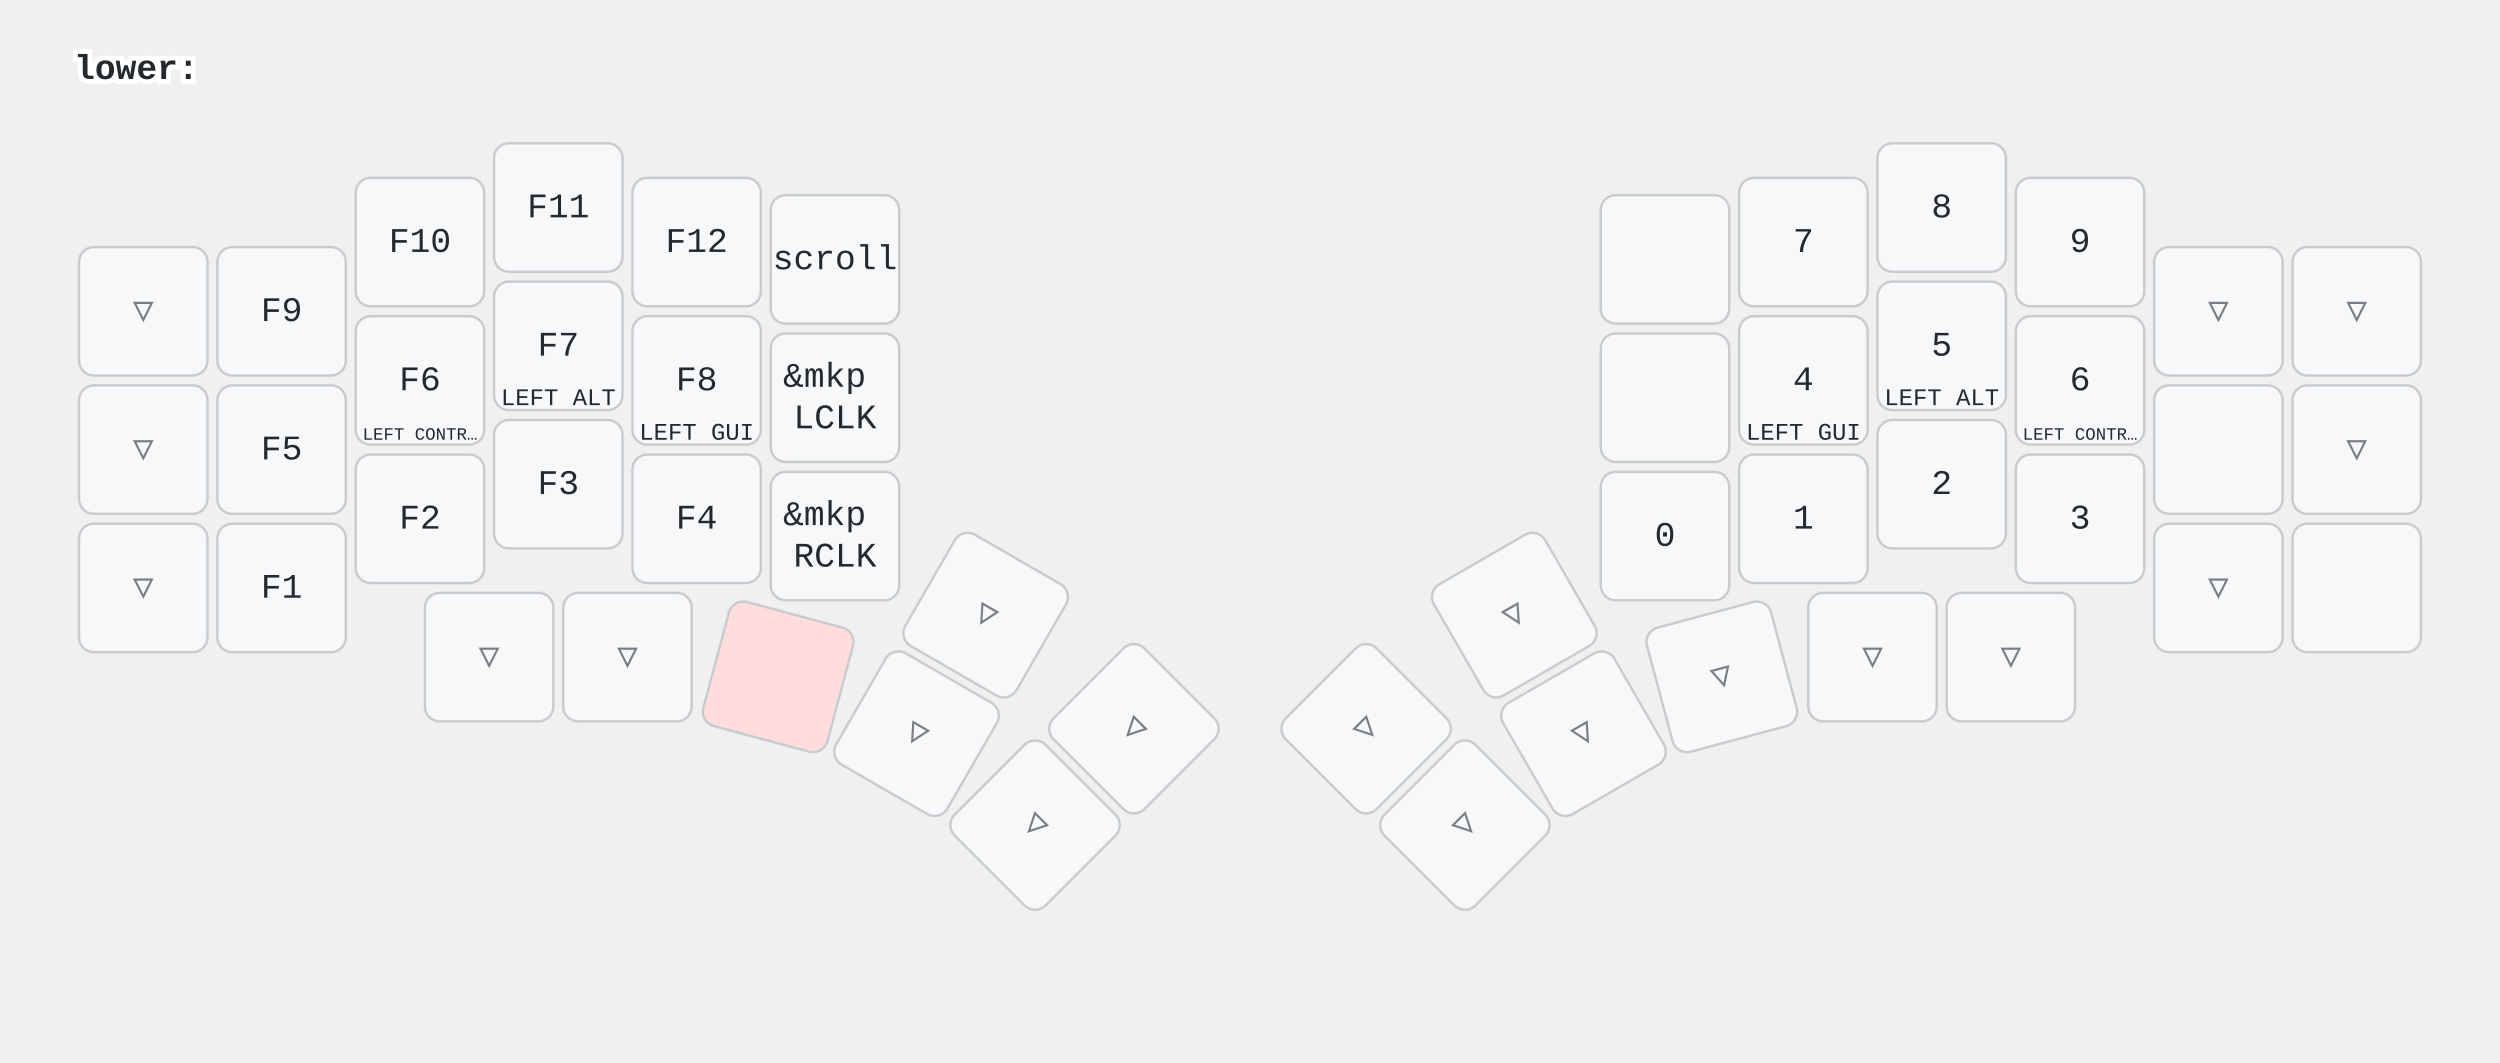
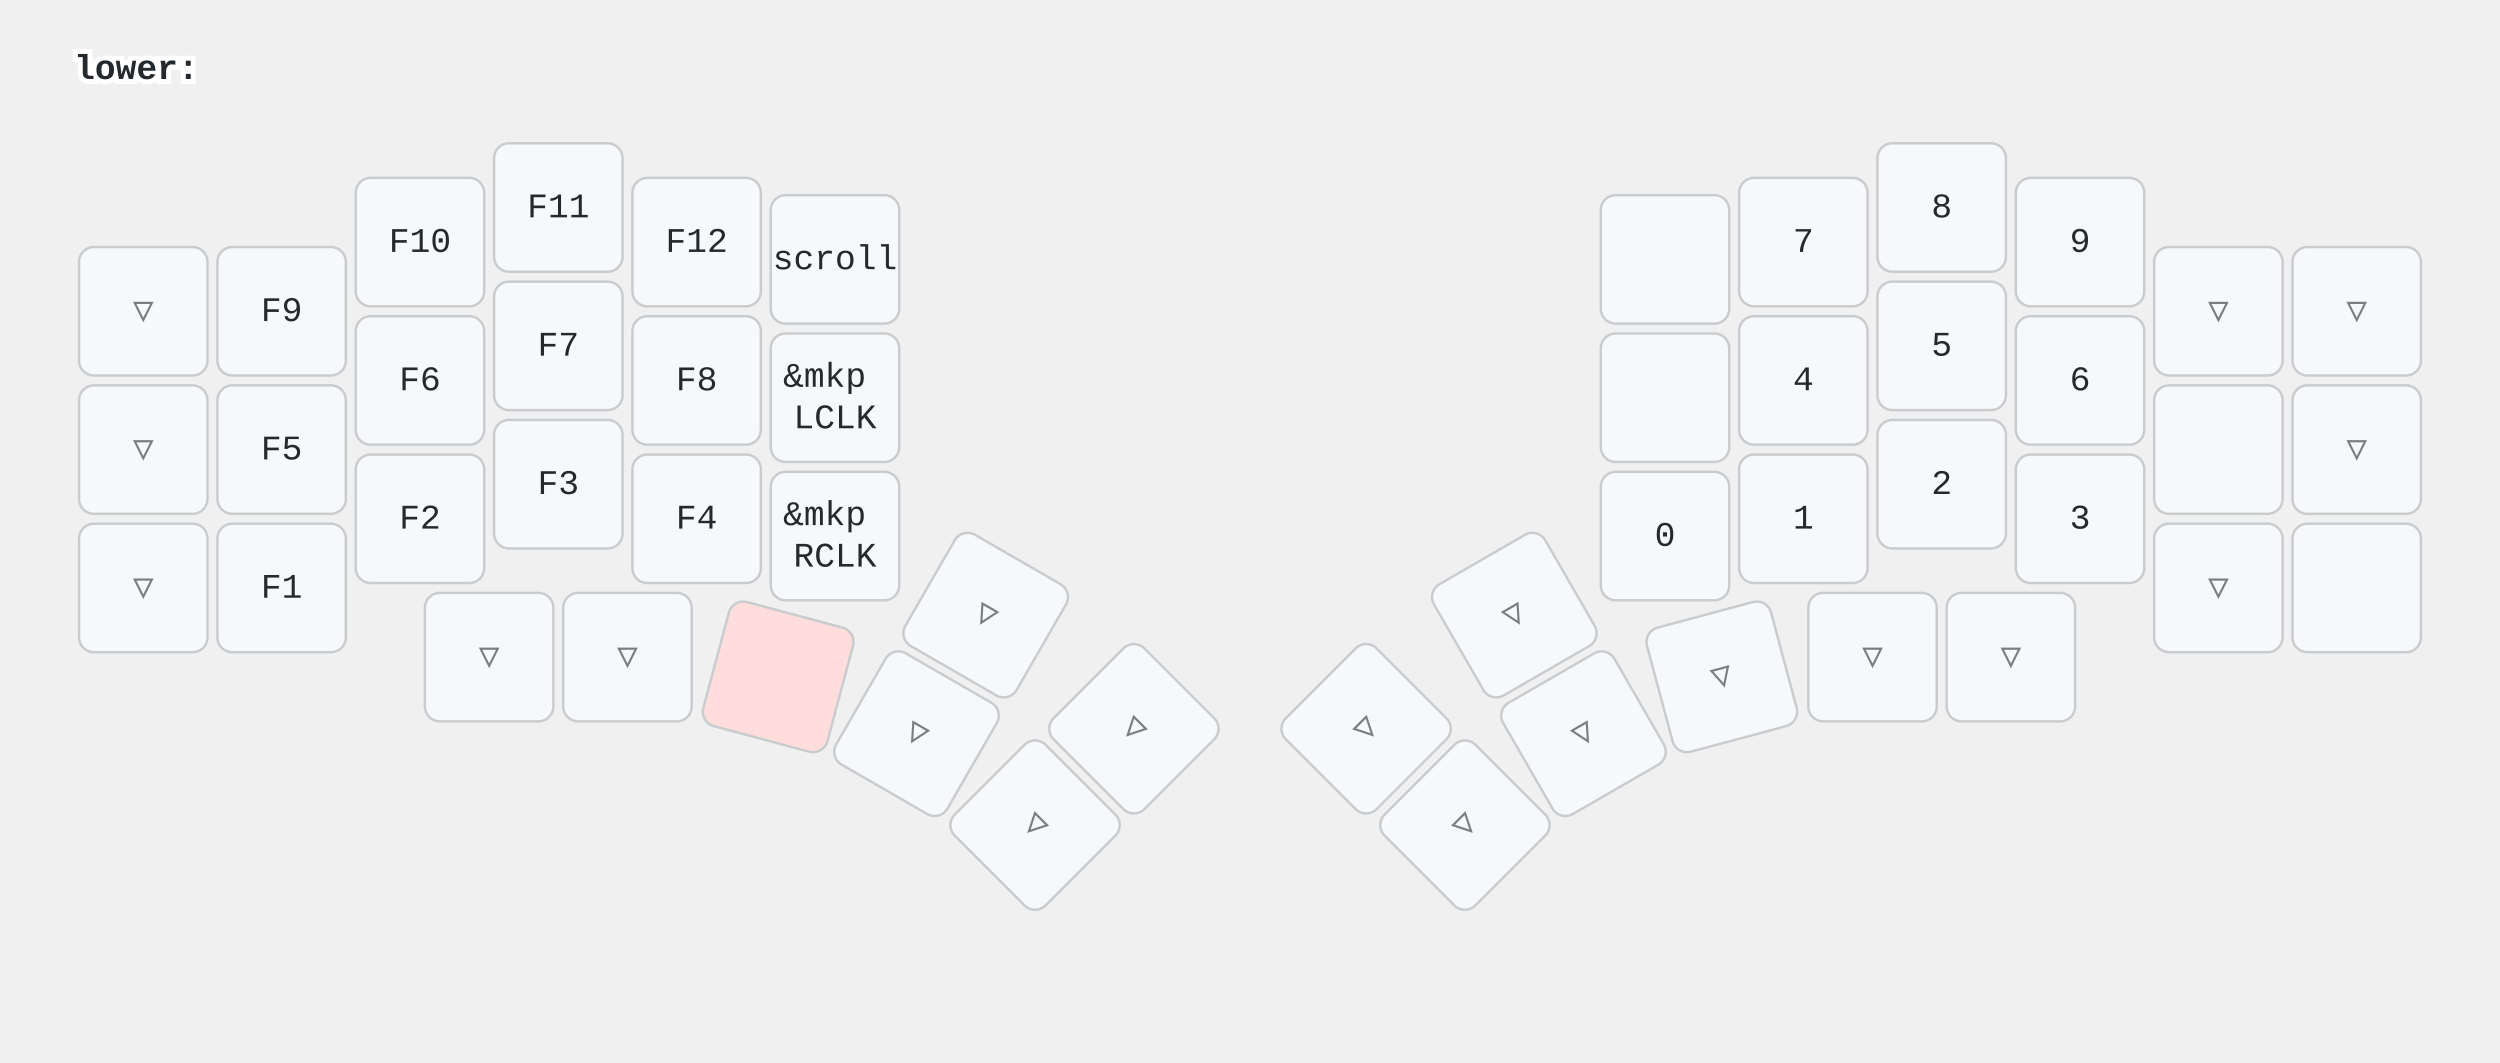
- <svg xmlns="http://www.w3.org/2000/svg" width="1012" height="430" viewBox="0 0 1012 430" class="keymap">
-   <style>/* inherit to force styles through use tags */
+ <svg xmlns="http://www.w3.org/2000/svg" xmlns:xlink="http://www.w3.org/1999/xlink" width="1012" height="430" viewBox="0 0 1012 430" class="keymap">
+   <defs>/* start glyphs */
+ <svg id="mdi:apple-keyboard-command">
+       <svg id="mdi-apple-keyboard-command" viewBox="0 0 24 24">
+         <path d="M6,2A4,4 0 0,1 10,6V8H14V6A4,4 0 0,1 18,2A4,4 0 0,1 22,6A4,4 0 0,1 18,10H16V14H18A4,4 0 0,1 22,18A4,4 0 0,1 18,22A4,4 0 0,1 14,18V16H10V18A4,4 0 0,1 6,22A4,4 0 0,1 2,18A4,4 0 0,1 6,14H8V10H6A4,4 0 0,1 2,6A4,4 0 0,1 6,2M16,18A2,2 0 0,0 18,20A2,2 0 0,0 20,18A2,2 0 0,0 18,16H16V18M14,10H10V14H14V10M6,16A2,2 0 0,0 4,18A2,2 0 0,0 6,20A2,2 0 0,0 8,18V16H6M8,6A2,2 0 0,0 6,4A2,2 0 0,0 4,6A2,2 0 0,0 6,8H8V6M18,8A2,2 0 0,0 20,6A2,2 0 0,0 18,4A2,2 0 0,0 16,6V8H18Z" />
+       </svg>
+     </svg>
+     <svg id="mdi:apple-keyboard-control">
+       <svg id="mdi-apple-keyboard-control" viewBox="0 0 24 24">
+         <path d="M19.78,11.78L18.36,13.19L12,6.83L5.64,13.19L4.22,11.78L12,4L19.78,11.78Z" />
+       </svg>
+     </svg>
+     <svg id="mdi:apple-keyboard-option">
+       <svg id="mdi-apple-keyboard-option" viewBox="0 0 24 24">
+         <path d="M3,4H9.11L16.15,18H21V20H14.88L7.84,6H3V4M14,4H21V6H14V4Z" />
+       </svg>
+     </svg>
+     <svg id="mdi:apple-keyboard-shift">
+       <svg id="mdi-apple-keyboard-shift" viewBox="0 0 24 24">
+         <path d="M15,18V12H17.17L12,6.83L6.83,12H9V18H15M12,4L22,14H17V20H7V14H2L12,4Z" />
+       </svg>
+     </svg>
+     <svg id="mdi:arrow-down-thick">
+       <svg id="mdi-arrow-down-thick" viewBox="0 0 24 24">
+         <path d="M10,4H14V13L17.5,9.5L19.92,11.92L12,19.84L4.08,11.92L6.5,9.5L10,13V4Z" />
+       </svg>
+     </svg>
+     <svg id="mdi:arrow-left-thick">
+       <svg id="mdi-arrow-left-thick" viewBox="0 0 24 24">
+         <path d="M20,10V14H11L14.5,17.5L12.08,19.92L4.16,12L12.08,4.08L14.5,6.5L11,10H20Z" />
+       </svg>
+     </svg>
+     <svg id="mdi:arrow-right-thick">
+       <svg id="mdi-arrow-right-thick" viewBox="0 0 24 24">
+         <path d="M4,10V14H13L9.5,17.5L11.92,19.92L19.84,12L11.92,4.08L9.5,6.5L13,10H4Z" />
+       </svg>
+     </svg>
+     <svg id="mdi:arrow-up-thick">
+       <svg id="mdi-arrow-up-thick" viewBox="0 0 24 24">
+         <path d="M14,20H10V11L6.5,14.5L4.08,12.08L12,4.16L19.92,12.08L17.5,14.5L14,11V20Z" />
+       </svg>
+     </svg>
+     <svg id="mdi:backspace">
+       <svg id="mdi-backspace" viewBox="0 0 24 24">
+         <path d="M22,3H7C6.31,3 5.77,3.35 5.41,3.88L0,12L5.41,20.11C5.77,20.64 6.31,21 7,21H22A2,2 0 0,0 24,19V5A2,2 0 0,0 22,3M19,15.59L17.59,17L14,13.41L10.41,17L9,15.59L12.59,12L9,8.41L10.41,7L14,10.59L17.59,7L19,8.41L15.41,12" />
+       </svg>
+     </svg>
+     <svg id="mdi:keyboard-esc">
+       <svg id="mdi-keyboard-esc" viewBox="0 0 24 24">
+         <path d="M1 7H7V9H3V11H7V13H3V15H7V17H1V7M11 7H15V9H11V11H13C14.11 11 15 11.9 15 13V15C15 16.11 14.11 17 13 17H9V15H13V13H11C9.9 13 9 12.11 9 11V9C9 7.9 9.9 7 11 7M19 7H21C22.11 7 23 7.9 23 9V10H21V9H19V15H21V14H23V15C23 16.11 22.11 17 21 17H19C17.9 17 17 16.11 17 15V9C17 7.9 17.9 7 19 7Z" />
+       </svg>
+     </svg>
+     <svg id="mdi:keyboard-return">
+       <svg id="mdi-keyboard-return" viewBox="0 0 24 24">
+         <path d="M19,7V11H5.83L9.41,7.41L8,6L2,12L8,18L9.41,16.58L5.83,13H21V7H19Z" />
+       </svg>
+     </svg>
+     <svg id="mdi:keyboard-space">
+       <svg id="mdi-keyboard-space" viewBox="0 0 24 24">
+         <path d="M3 15H5V19H19V15H21V19C21 20.1 20.1 21 19 21H5C3.9 21 3 20.1 3 19V15Z" />
+       </svg>
+     </svg>
+     <svg id="mdi:keyboard-tab">
+       <svg id="mdi-keyboard-tab" viewBox="0 0 24 24">
+         <path d="M20,18H22V6H20M11.59,7.41L15.17,11H1V13H15.17L11.59,16.58L13,18L19,12L13,6L11.59,7.41Z" />
+       </svg>
+     </svg>
+     <svg id="mdi:web">
+       <svg id="mdi-web" viewBox="0 0 24 24">
+         <path d="M16.36,14C16.44,13.34 16.5,12.68 16.5,12C16.5,11.32 16.44,10.66 16.36,10H19.74C19.9,10.64 20,11.31 20,12C20,12.69 19.9,13.36 19.74,14M14.59,19.56C15.19,18.45 15.65,17.25 15.97,16H18.92C17.96,17.65 16.43,18.93 14.59,19.56M14.34,14H9.66C9.56,13.34 9.5,12.68 9.5,12C9.5,11.32 9.56,10.65 9.66,10H14.34C14.43,10.65 14.5,11.32 14.5,12C14.5,12.68 14.43,13.34 14.34,14M12,19.96C11.17,18.76 10.5,17.43 10.09,16H13.91C13.5,17.43 12.83,18.76 12,19.96M8,8H5.08C6.03,6.34 7.57,5.06 9.4,4.44C8.8,5.55 8.35,6.75 8,8M5.08,16H8C8.35,17.25 8.8,18.45 9.4,19.56C7.57,18.93 6.03,17.65 5.08,16M4.26,14C4.1,13.36 4,12.69 4,12C4,11.31 4.1,10.64 4.26,10H7.64C7.56,10.66 7.5,11.32 7.5,12C7.5,12.68 7.56,13.34 7.64,14M12,4.03C12.83,5.23 13.5,6.57 13.91,8H10.09C10.5,6.57 11.17,5.23 12,4.03M18.92,8H15.97C15.65,6.75 15.19,5.55 14.59,4.44C16.43,5.07 17.96,6.34 18.92,8M12,2C6.47,2 2,6.5 2,12A10,10 0 0,0 12,22A10,10 0 0,0 22,12A10,10 0 0,0 12,2Z" />
+       </svg>
+     </svg>
+   </defs>/* end glyphs */
+ <style>/* inherit to force styles through use tags */
svg path {
    fill: inherit;
}

/* font and background color specifications */
svg.keymap {
    font-family: SFMono-Regular,Consolas,Liberation Mono,Menlo,monospace;
    font-size: 14px;
    font-kerning: normal;
    text-rendering: optimizeLegibility;
    fill: #24292e;
}

/* default key styling */
rect.key {
    fill: #f6f8fa;
}

rect.key, rect.combo {
    stroke: #c9cccf;
    stroke-width: 1;
}

/* default key side styling, only used is draw_key_sides is set */
rect.side {
    filter: brightness(90%);
}

/* color accent for combo boxes */
rect.combo, rect.combo-separate {
    fill: #cdf;
}

/* color accent for held keys */
rect.held, rect.combo.held {
    fill: #fdd;
}

/* color accent for ghost (optional) keys */
rect.ghost, rect.combo.ghost {
    stroke-dasharray: 4, 4;
    stroke-width: 2;
}

text {
    text-anchor: middle;
    dominant-baseline: middle;
}

/* styling for layer labels */
text.label {
    font-weight: bold;
    text-anchor: start;
    stroke: white;
    stroke-width: 4;
    paint-order: stroke;
}

/* styling for optional footer */
text.footer {
    text-anchor: end;
    dominant-baseline: auto;
    stroke: white;
    stroke-width: 4;
    paint-order: stroke;
}

/* styling for combo tap, and key non-tap label text */
text.combo, text.hold, text.shifted, text.left, text.right {
    font-size: 11px;
}

text.hold {
    text-anchor: middle;
    dominant-baseline: auto;
}

text.shifted {
    text-anchor: middle;
    dominant-baseline: hanging;
}

text.left {
    text-anchor: start;
}

text.right {
    text-anchor: end;
}

text.layer-activator {
    text-decoration: underline;
}

/* styling for hold/shifted label text in combo box */
text.combo.hold, text.combo.shifted, text.combo.left, text.combo.right {
    font-size: 8px;
}

/* lighter symbol for transparent keys */
text.trans {
    fill: #7b7e81;
}

/* styling for combo dendrons */
path.combo {
    stroke-width: 1;
    stroke: gray;
    fill: none;
}

/* Start Tabler Icons Cleanup */
/* cannot use height/width with glyphs */
.icon-tabler &gt; path {
    fill: inherit;
    stroke: inherit;
    stroke-width: 2;
}
/* hide tabler's default box */
.icon-tabler &gt; path[stroke="none"][fill="none"] {
    visibility: hidden;
}
/* End Tabler Icons Cleanup */
</style>
  <g transform="translate(30, 0)" class="layer-lower">
    <text x="0" y="28" class="label" id="lower">lower:</text>
    <g transform="translate(0, 56)">
      <g transform="translate(28, 70)" class="key trans keypos-0">
        <rect rx="6" ry="6" x="-26" y="-26" width="52" height="52" class="key trans" />
        <text x="0" y="0" class="key trans tap">▽</text>
      </g>
      <g transform="translate(84, 70)" class="key keypos-1">
        <rect rx="6" ry="6" x="-26" y="-26" width="52" height="52" class="key" />
        <text x="0" y="0" class="key tap">F9</text>
      </g>
      <g transform="translate(140, 42)" class="key keypos-2">
        <rect rx="6" ry="6" x="-26" y="-26" width="52" height="52" class="key" />
        <text x="0" y="0" class="key tap">F10</text>
      </g>
      <g transform="translate(196, 28)" class="key keypos-3">
        <rect rx="6" ry="6" x="-26" y="-26" width="52" height="52" class="key" />
        <text x="0" y="0" class="key tap">F11</text>
      </g>
      <g transform="translate(252, 42)" class="key keypos-4">
        <rect rx="6" ry="6" x="-26" y="-26" width="52" height="52" class="key" />
        <text x="0" y="0" class="key tap">F12</text>
      </g>
      <g transform="translate(308, 49)" class="key keypos-5">
        <rect rx="6" ry="6" x="-26" y="-26" width="52" height="52" class="key" />
        <text x="0" y="0" class="key tap">scroll</text>
      </g>
      <g transform="translate(644, 49)" class="key keypos-6">
        <rect rx="6" ry="6" x="-26" y="-26" width="52" height="52" class="key" />
      </g>
      <g transform="translate(700, 42)" class="key keypos-7">
        <rect rx="6" ry="6" x="-26" y="-26" width="52" height="52" class="key" />
        <text x="0" y="0" class="key tap">7</text>
      </g>
      <g transform="translate(756, 28)" class="key keypos-8">
        <rect rx="6" ry="6" x="-26" y="-26" width="52" height="52" class="key" />
        <text x="0" y="0" class="key tap">8</text>
      </g>
      <g transform="translate(812, 42)" class="key keypos-9">
        <rect rx="6" ry="6" x="-26" y="-26" width="52" height="52" class="key" />
        <text x="0" y="0" class="key tap">9</text>
      </g>
      <g transform="translate(868, 70)" class="key trans keypos-10">
        <rect rx="6" ry="6" x="-26" y="-26" width="52" height="52" class="key trans" />
        <text x="0" y="0" class="key trans tap">▽</text>
      </g>
      <g transform="translate(924, 70)" class="key trans keypos-11">
        <rect rx="6" ry="6" x="-26" y="-26" width="52" height="52" class="key trans" />
        <text x="0" y="0" class="key trans tap">▽</text>
      </g>
      <g transform="translate(28, 126)" class="key trans keypos-12">
        <rect rx="6" ry="6" x="-26" y="-26" width="52" height="52" class="key trans" />
        <text x="0" y="0" class="key trans tap">▽</text>
      </g>
      <g transform="translate(84, 126)" class="key keypos-13">
        <rect rx="6" ry="6" x="-26" y="-26" width="52" height="52" class="key" />
        <text x="0" y="0" class="key tap">F5</text>
      </g>
      <g transform="translate(140, 98)" class="key keypos-14">
        <rect rx="6" ry="6" x="-26" y="-26" width="52" height="52" class="key" />
        <text x="0" y="0" class="key tap">F6</text>
-         <text x="0" y="24" class="key hold">
-           <tspan style="font-size: 64%">LEFT CONTR…</tspan>
-         </text>
+         <use href="#mdi:apple-keyboard-control" xlink:href="#mdi:apple-keyboard-control" x="-6" y="12" height="12" width="12.0" class="key hold glyph mdi:apple-keyboard-control" />
      </g>
      <g transform="translate(196, 84)" class="key keypos-15">
        <rect rx="6" ry="6" x="-26" y="-26" width="52" height="52" class="key" />
        <text x="0" y="0" class="key tap">F7</text>
-         <text x="0" y="24" class="key hold">
-           <tspan style="font-size: 88%">LEFT ALT</tspan>
-         </text>
+         <use href="#mdi:apple-keyboard-option" xlink:href="#mdi:apple-keyboard-option" x="-6" y="12" height="12" width="12.0" class="key hold glyph mdi:apple-keyboard-option" />
      </g>
      <g transform="translate(252, 98)" class="key keypos-16">
        <rect rx="6" ry="6" x="-26" y="-26" width="52" height="52" class="key" />
        <text x="0" y="0" class="key tap">F8</text>
-         <text x="0" y="24" class="key hold">
-           <tspan style="font-size: 88%">LEFT GUI</tspan>
-         </text>
+         <use href="#mdi:apple-keyboard-command" xlink:href="#mdi:apple-keyboard-command" x="-6" y="12" height="12" width="12.0" class="key hold glyph mdi:apple-keyboard-command" />
      </g>
      <g transform="translate(308, 105)" class="key keypos-17">
        <rect rx="6" ry="6" x="-26" y="-26" width="52" height="52" class="key" />
        <text x="0" y="0" class="key tap">
          <tspan x="0" dy="-0.6em">&amp;mkp</tspan>
          <tspan x="0" dy="1.2em">LCLK</tspan>
        </text>
      </g>
      <g transform="translate(644, 105)" class="key keypos-18">
        <rect rx="6" ry="6" x="-26" y="-26" width="52" height="52" class="key" />
      </g>
      <g transform="translate(700, 98)" class="key keypos-19">
        <rect rx="6" ry="6" x="-26" y="-26" width="52" height="52" class="key" />
        <text x="0" y="0" class="key tap">4</text>
-         <text x="0" y="24" class="key hold">
-           <tspan style="font-size: 88%">LEFT GUI</tspan>
-         </text>
+         <use href="#mdi:apple-keyboard-command" xlink:href="#mdi:apple-keyboard-command" x="-6" y="12" height="12" width="12.0" class="key hold glyph mdi:apple-keyboard-command" />
      </g>
      <g transform="translate(756, 84)" class="key keypos-20">
        <rect rx="6" ry="6" x="-26" y="-26" width="52" height="52" class="key" />
        <text x="0" y="0" class="key tap">5</text>
-         <text x="0" y="24" class="key hold">
-           <tspan style="font-size: 88%">LEFT ALT</tspan>
-         </text>
+         <use href="#mdi:apple-keyboard-option" xlink:href="#mdi:apple-keyboard-option" x="-6" y="12" height="12" width="12.0" class="key hold glyph mdi:apple-keyboard-option" />
      </g>
      <g transform="translate(812, 98)" class="key keypos-21">
        <rect rx="6" ry="6" x="-26" y="-26" width="52" height="52" class="key" />
        <text x="0" y="0" class="key tap">6</text>
-         <text x="0" y="24" class="key hold">
-           <tspan style="font-size: 64%">LEFT CONTR…</tspan>
-         </text>
+         <use href="#mdi:apple-keyboard-control" xlink:href="#mdi:apple-keyboard-control" x="-6" y="12" height="12" width="12.0" class="key hold glyph mdi:apple-keyboard-control" />
      </g>
      <g transform="translate(868, 126)" class="key keypos-22">
        <rect rx="6" ry="6" x="-26" y="-26" width="52" height="52" class="key" />
      </g>
      <g transform="translate(924, 126)" class="key trans keypos-23">
        <rect rx="6" ry="6" x="-26" y="-26" width="52" height="52" class="key trans" />
        <text x="0" y="0" class="key trans tap">▽</text>
      </g>
      <g transform="translate(28, 182)" class="key trans keypos-24">
        <rect rx="6" ry="6" x="-26" y="-26" width="52" height="52" class="key trans" />
        <text x="0" y="0" class="key trans tap">▽</text>
      </g>
      <g transform="translate(84, 182)" class="key keypos-25">
        <rect rx="6" ry="6" x="-26" y="-26" width="52" height="52" class="key" />
        <text x="0" y="0" class="key tap">F1</text>
      </g>
      <g transform="translate(140, 154)" class="key keypos-26">
        <rect rx="6" ry="6" x="-26" y="-26" width="52" height="52" class="key" />
        <text x="0" y="0" class="key tap">F2</text>
      </g>
      <g transform="translate(196, 140)" class="key keypos-27">
        <rect rx="6" ry="6" x="-26" y="-26" width="52" height="52" class="key" />
        <text x="0" y="0" class="key tap">F3</text>
      </g>
      <g transform="translate(252, 154)" class="key keypos-28">
        <rect rx="6" ry="6" x="-26" y="-26" width="52" height="52" class="key" />
        <text x="0" y="0" class="key tap">F4</text>
      </g>
      <g transform="translate(308, 161)" class="key keypos-29">
        <rect rx="6" ry="6" x="-26" y="-26" width="52" height="52" class="key" />
        <text x="0" y="0" class="key tap">
          <tspan x="0" dy="-0.6em">&amp;mkp</tspan>
          <tspan x="0" dy="1.2em">RCLK</tspan>
        </text>
      </g>
      <g transform="translate(369, 193) rotate(30.0)" class="key trans keypos-30">
        <rect rx="6" ry="6" x="-26" y="-26" width="52" height="52" class="key trans" />
        <text x="0" y="0" class="key trans tap">▽</text>
      </g>
      <g transform="translate(429, 239) rotate(45.0)" class="key trans keypos-31">
        <rect rx="6" ry="6" x="-26" y="-26" width="52" height="52" class="key trans" />
        <text x="0" y="0" class="key trans tap">▽</text>
      </g>
      <g transform="translate(523, 239) rotate(-45.0)" class="key trans keypos-32">
        <rect rx="6" ry="6" x="-26" y="-26" width="52" height="52" class="key trans" />
        <text x="0" y="0" class="key trans tap">▽</text>
      </g>
      <g transform="translate(583, 193) rotate(-30.0)" class="key trans keypos-33">
        <rect rx="6" ry="6" x="-26" y="-26" width="52" height="52" class="key trans" />
        <text x="0" y="0" class="key trans tap">▽</text>
      </g>
      <g transform="translate(644, 161)" class="key keypos-34">
        <rect rx="6" ry="6" x="-26" y="-26" width="52" height="52" class="key" />
        <text x="0" y="0" class="key tap">0</text>
      </g>
      <g transform="translate(700, 154)" class="key keypos-35">
        <rect rx="6" ry="6" x="-26" y="-26" width="52" height="52" class="key" />
        <text x="0" y="0" class="key tap">1</text>
      </g>
      <g transform="translate(756, 140)" class="key keypos-36">
        <rect rx="6" ry="6" x="-26" y="-26" width="52" height="52" class="key" />
        <text x="0" y="0" class="key tap">2</text>
      </g>
      <g transform="translate(812, 154)" class="key keypos-37">
        <rect rx="6" ry="6" x="-26" y="-26" width="52" height="52" class="key" />
        <text x="0" y="0" class="key tap">3</text>
      </g>
      <g transform="translate(868, 182)" class="key trans keypos-38">
        <rect rx="6" ry="6" x="-26" y="-26" width="52" height="52" class="key trans" />
        <text x="0" y="0" class="key trans tap">▽</text>
      </g>
      <g transform="translate(924, 182)" class="key keypos-39">
        <rect rx="6" ry="6" x="-26" y="-26" width="52" height="52" class="key" />
      </g>
      <g transform="translate(168, 210)" class="key trans keypos-40">
        <rect rx="6" ry="6" x="-26" y="-26" width="52" height="52" class="key trans" />
        <text x="0" y="0" class="key trans tap">▽</text>
      </g>
      <g transform="translate(224, 210)" class="key trans keypos-41">
        <rect rx="6" ry="6" x="-26" y="-26" width="52" height="52" class="key trans" />
        <text x="0" y="0" class="key trans tap">▽</text>
      </g>
      <g transform="translate(285, 218) rotate(15.0)" class="key held keypos-42">
        <rect rx="6" ry="6" x="-26" y="-26" width="52" height="52" class="key held" />
      </g>
      <g transform="translate(341, 241) rotate(30.0)" class="key trans keypos-43">
        <rect rx="6" ry="6" x="-26" y="-26" width="52" height="52" class="key trans" />
        <text x="0" y="0" class="key trans tap">▽</text>
      </g>
      <g transform="translate(389, 278) rotate(45.0)" class="key trans keypos-44">
        <rect rx="6" ry="6" x="-26" y="-26" width="52" height="52" class="key trans" />
        <text x="0" y="0" class="key trans tap">▽</text>
      </g>
      <g transform="translate(563, 278) rotate(-45.0)" class="key trans keypos-45">
        <rect rx="6" ry="6" x="-26" y="-26" width="52" height="52" class="key trans" />
        <text x="0" y="0" class="key trans tap">▽</text>
      </g>
      <g transform="translate(611, 241) rotate(-30.0)" class="key trans keypos-46">
        <rect rx="6" ry="6" x="-26" y="-26" width="52" height="52" class="key trans" />
        <text x="0" y="0" class="key trans tap">▽</text>
      </g>
      <g transform="translate(667, 218) rotate(-15.0)" class="key trans keypos-47">
        <rect rx="6" ry="6" x="-26" y="-26" width="52" height="52" class="key trans" />
        <text x="0" y="0" class="key trans tap">▽</text>
      </g>
      <g transform="translate(728, 210)" class="key trans keypos-48">
        <rect rx="6" ry="6" x="-26" y="-26" width="52" height="52" class="key trans" />
        <text x="0" y="0" class="key trans tap">▽</text>
      </g>
      <g transform="translate(784, 210)" class="key trans keypos-49">
        <rect rx="6" ry="6" x="-26" y="-26" width="52" height="52" class="key trans" />
        <text x="0" y="0" class="key trans tap">▽</text>
      </g>
    </g>
  </g>
</svg>
